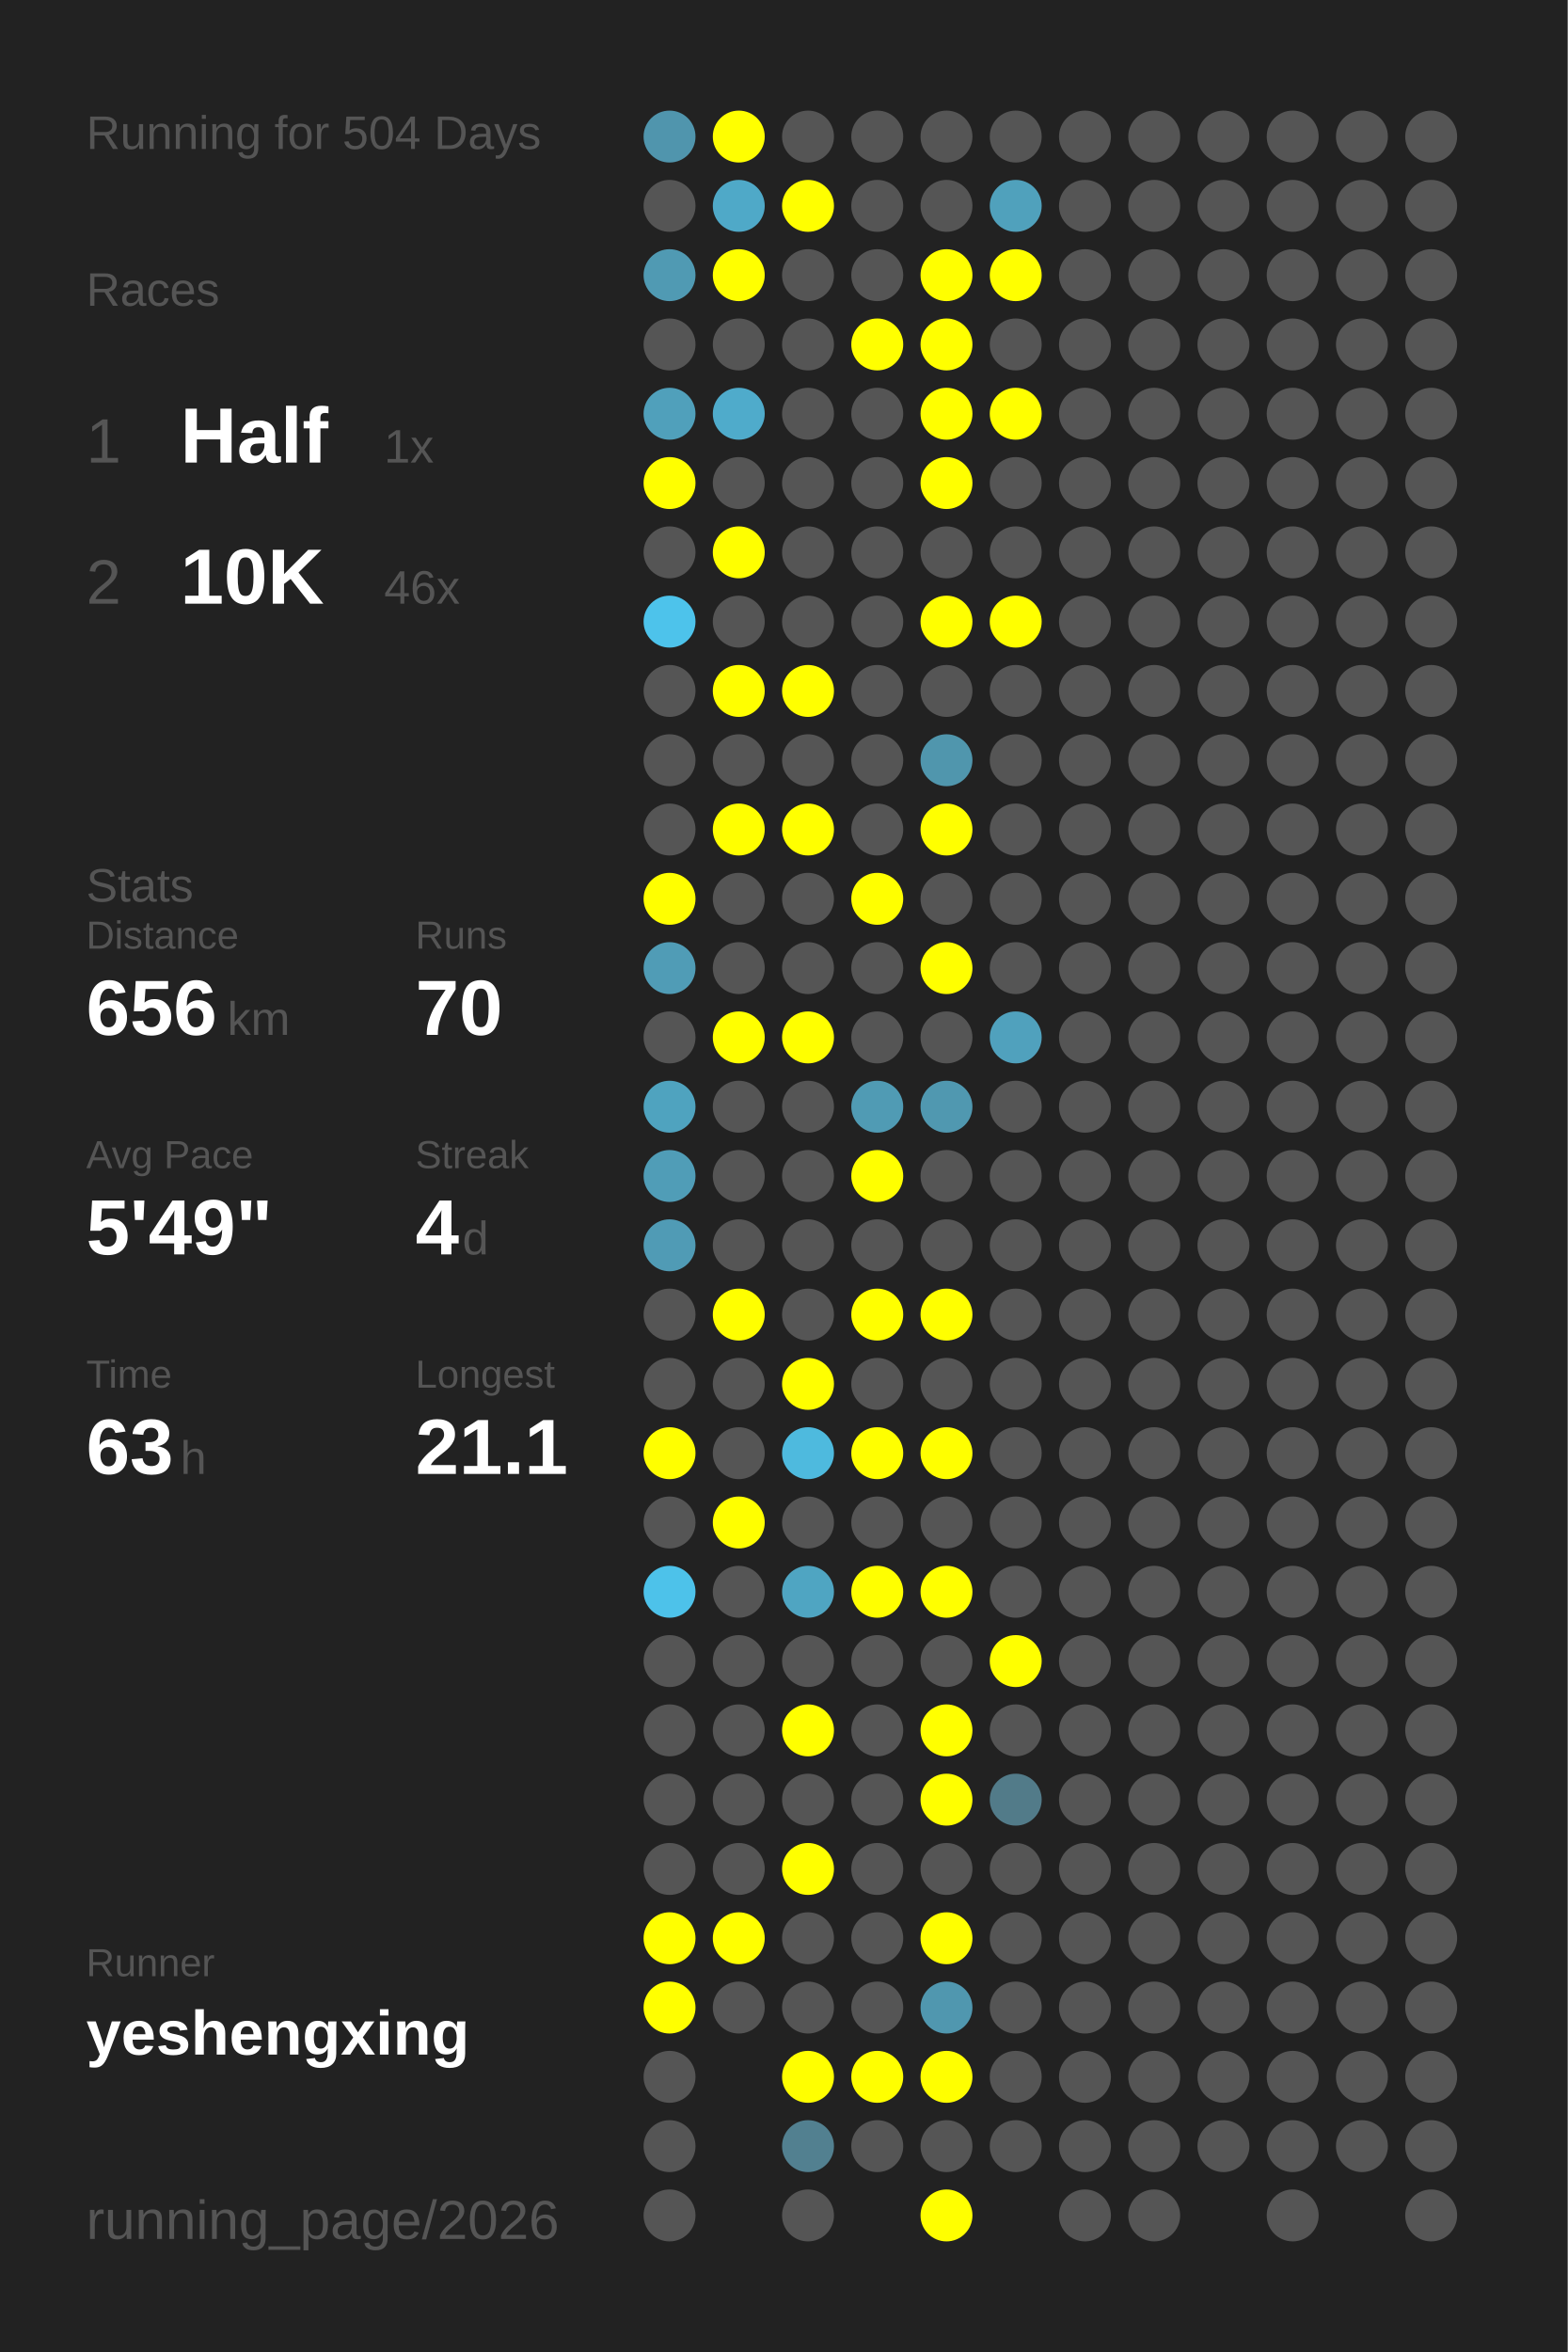
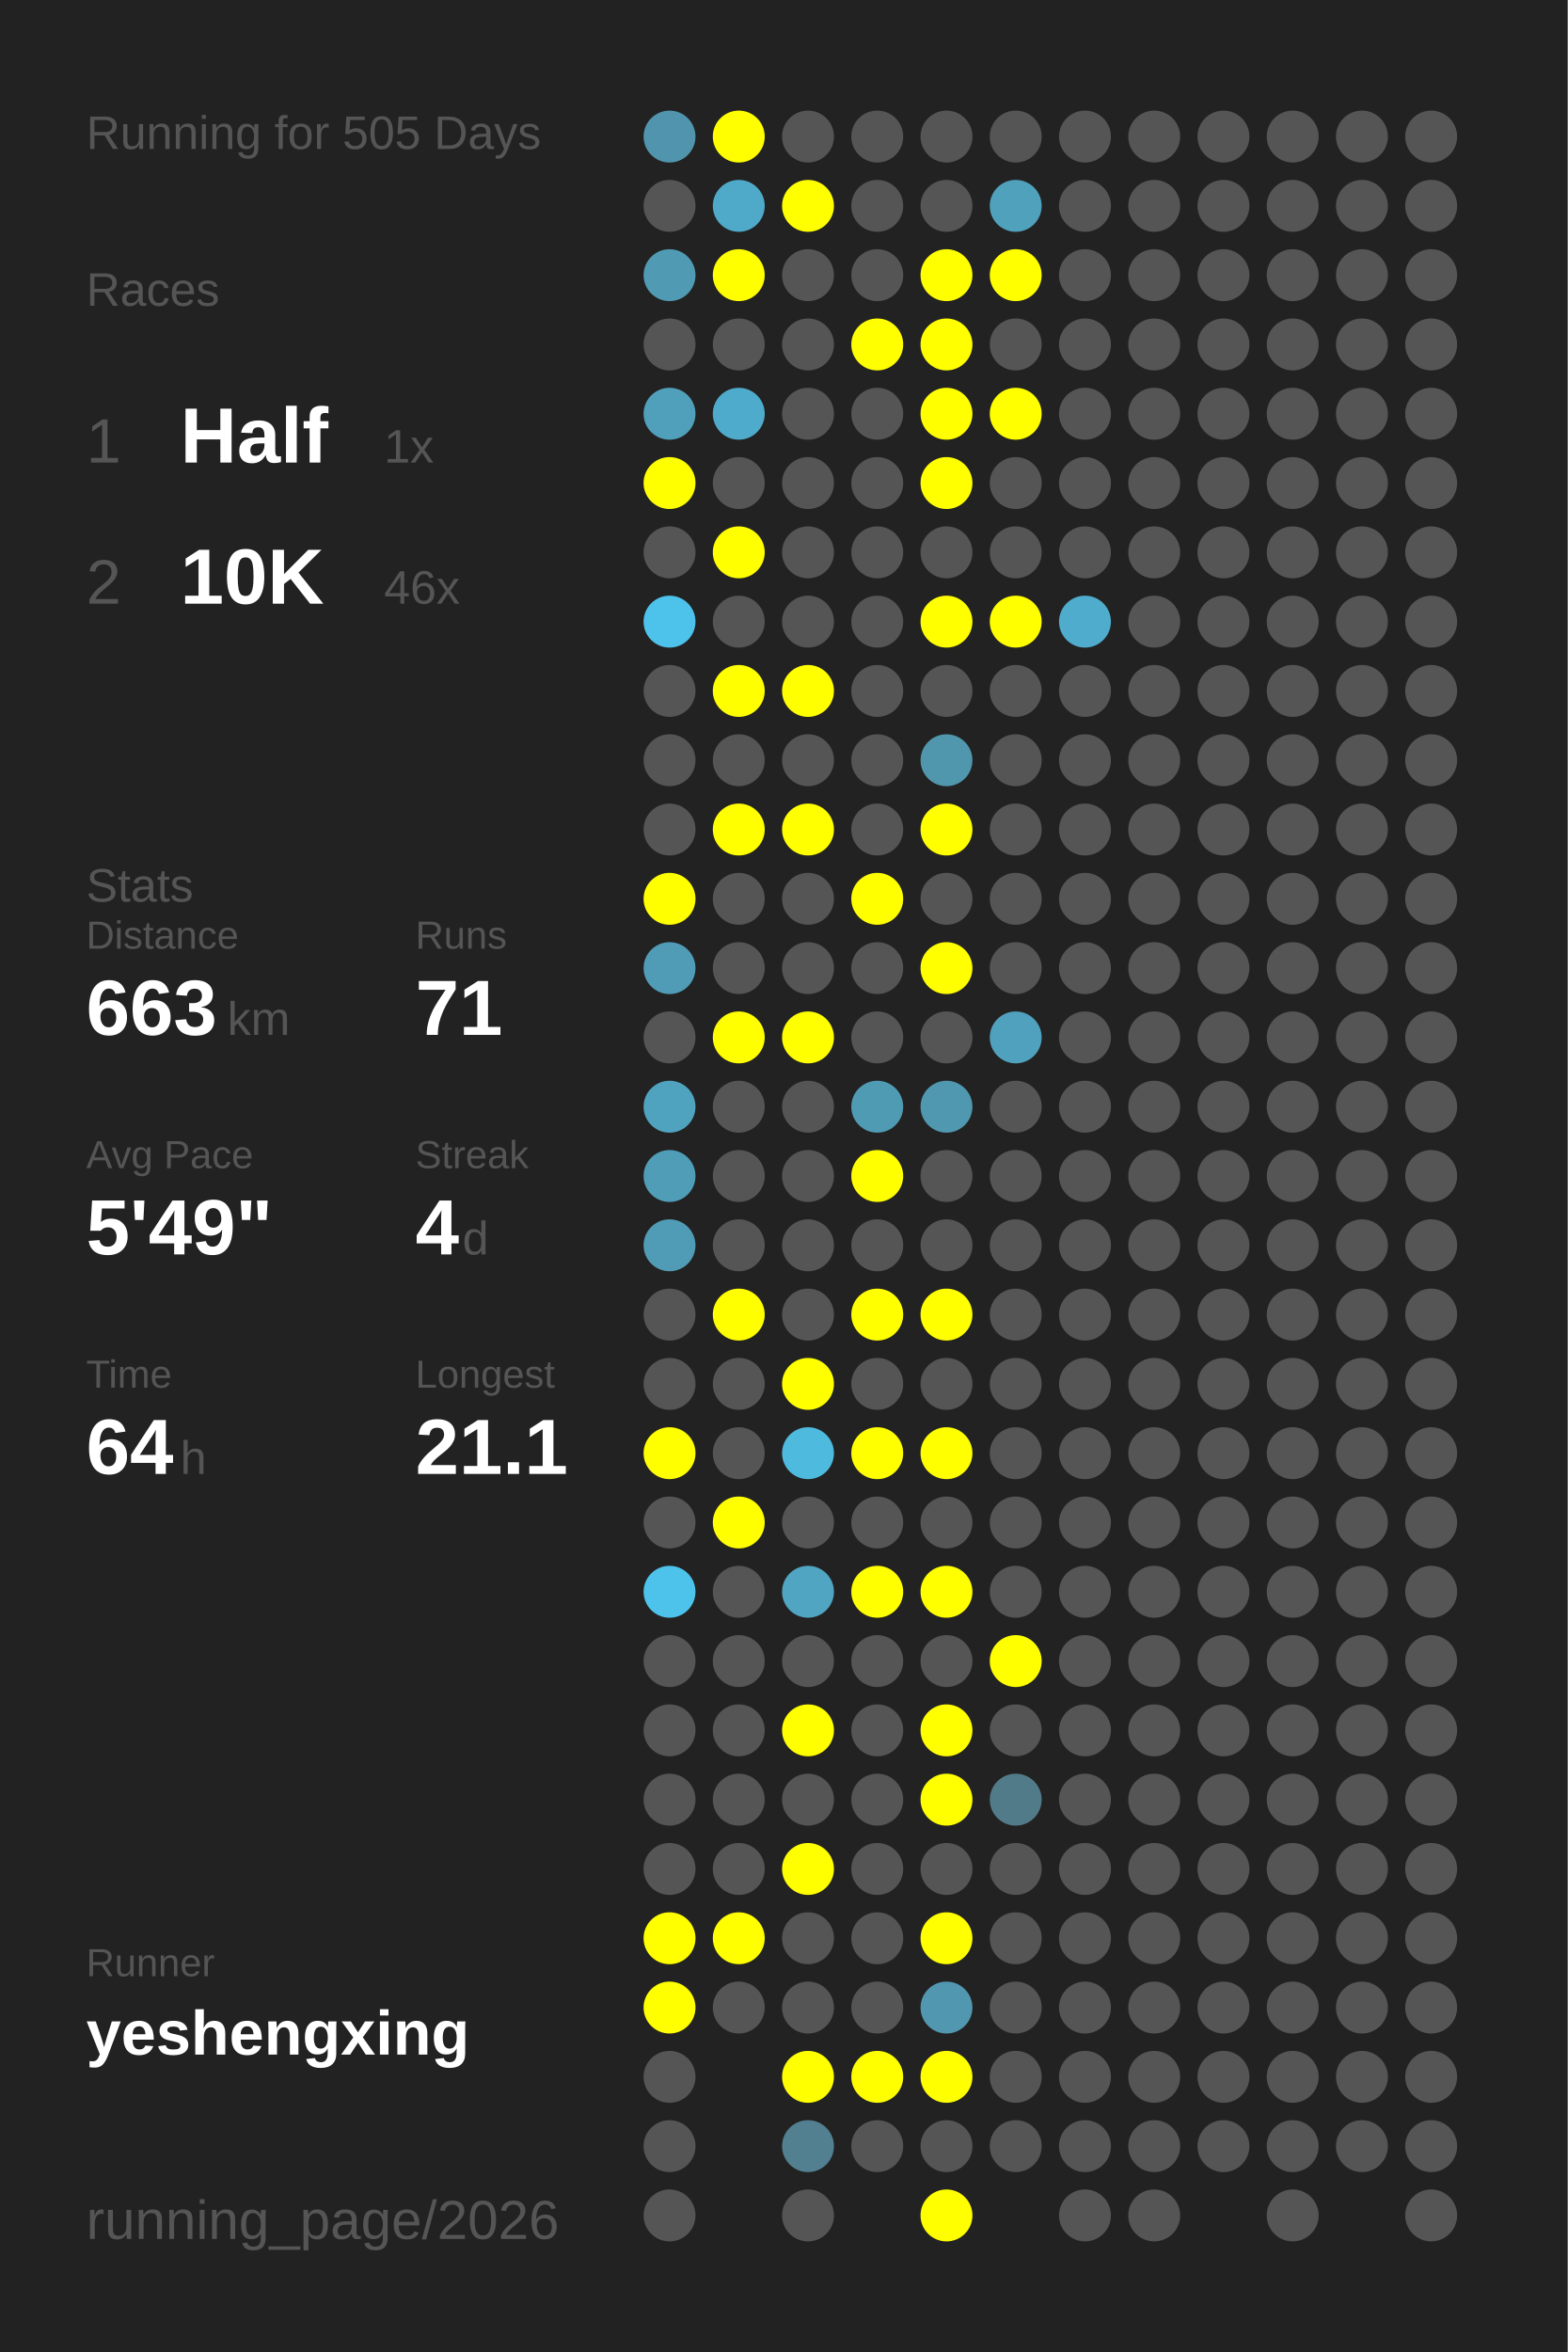
<svg xmlns="http://www.w3.org/2000/svg" baseProfile="full" height="300mm" version="1.1" viewBox="0,0,200,300" width="200mm">
  <defs />
  <rect fill="#222222" height="300" width="200" x="0" y="0" />
-   <text fill="#555555" style="font-size:6px; font-family:Arial;" x="11" y="19">Running for 504 Days</text>
+   <text fill="#555555" style="font-size:6px; font-family:Arial;" x="11" y="19">Running for 505 Days</text>
  <text fill="#555555" style="font-size:6px; font-family:Arial;" x="11" y="39">Races</text>
  <text fill="#555555" style="font-size:8px; font-family:Arial;" x="11" y="59">1</text>
  <text fill="#FFFFFF" style="font-size:10px; font-family:Arial; font-weight:bold;" x="23" y="59">Half</text>
  <text fill="#555555" style="font-size:6px; font-family:Arial;" x="49" y="59">1x</text>
  <text fill="#555555" style="font-size:8px; font-family:Arial;" x="11" y="77">2</text>
  <text fill="#FFFFFF" style="font-size:10px; font-family:Arial; font-weight:bold;" x="23" y="77">10K</text>
  <text fill="#555555" style="font-size:6px; font-family:Arial;" x="49" y="77">46x</text>
  <text fill="#555555" style="font-size:6px; font-family:Arial;" x="11" y="115">Stats</text>
  <text fill="#555555" style="font-size:5px; font-family:Arial;" x="11" y="121">Distance</text>
-   <text fill="#FFFFFF" style="font-size:10px; font-family:Arial; font-weight:bold;" x="11" y="132">656</text>
+   <text fill="#FFFFFF" style="font-size:10px; font-family:Arial; font-weight:bold;" x="11" y="132">663</text>
  <text fill="#555555" style="font-size:6px; font-family:Arial;" x="29" y="132">km</text>
  <text fill="#555555" style="font-size:5px; font-family:Arial;" x="53" y="121">Runs</text>
-   <text fill="#FFFFFF" style="font-size:10px; font-family:Arial; font-weight:bold;" x="53" y="132">70</text>
+   <text fill="#FFFFFF" style="font-size:10px; font-family:Arial; font-weight:bold;" x="53" y="132">71</text>
  <text fill="#555555" style="font-size:5px; font-family:Arial;" x="11" y="149">Avg Pace</text>
  <text fill="#FFFFFF" style="font-size:10px; font-family:Arial; font-weight:bold;" x="11" y="160">5'49"</text>
  <text fill="#555555" style="font-size:5px; font-family:Arial;" x="53" y="149">Streak</text>
  <text fill="#FFFFFF" style="font-size:10px; font-family:Arial; font-weight:bold;" x="53" y="160">4</text>
  <text fill="#555555" style="font-size:6px; font-family:Arial;" x="59" y="160">d</text>
  <text fill="#555555" style="font-size:5px; font-family:Arial;" x="11" y="177">Time</text>
-   <text fill="#FFFFFF" style="font-size:10px; font-family:Arial; font-weight:bold;" x="11" y="188">63</text>
+   <text fill="#FFFFFF" style="font-size:10px; font-family:Arial; font-weight:bold;" x="11" y="188">64</text>
  <text fill="#555555" style="font-size:6px; font-family:Arial;" x="23" y="188">h</text>
  <text fill="#555555" style="font-size:5px; font-family:Arial;" x="53" y="177">Longest</text>
  <text fill="#FFFFFF" style="font-size:10px; font-family:Arial; font-weight:bold;" x="53" y="188">21.1</text>
  <text fill="#555555" style="font-size:5px; font-family:Arial;" x="11" y="252.065">Runner</text>
  <text fill="#FFFFFF" style="font-size:8px; font-family:Arial; font-weight:bold;" x="11" y="262.065">yeshengxing</text>
  <text fill="#555555" style="font-size:7px; font-family:Arial;" x="11" y="285.581">running_page/2026</text>
  <circle cx="85.417" cy="17.419" fill="#5095ad" r="3.312" />
  <circle cx="85.417" cy="26.258" fill="#555555" r="3.312" />
  <circle cx="85.417" cy="35.097" fill="#509ab3" r="3.312" />
  <circle cx="85.417" cy="43.935" fill="#555555" r="3.312" />
  <circle cx="85.417" cy="52.774" fill="#50a0bb" r="3.312" />
  <circle cx="85.417" cy="61.613" fill="#FFFF00" r="3.312" />
  <circle cx="85.417" cy="70.452" fill="#555555" r="3.312" />
  <circle cx="85.417" cy="79.29" fill="#4dc3eb" r="3.312" />
  <circle cx="85.417" cy="88.129" fill="#555555" r="3.312" />
  <circle cx="85.417" cy="96.968" fill="#555555" r="3.312" />
  <circle cx="85.417" cy="105.806" fill="#555555" r="3.312" />
  <circle cx="85.417" cy="114.645" fill="#FFFF00" r="3.312" />
  <circle cx="85.417" cy="123.484" fill="#509cb6" r="3.312" />
  <circle cx="85.417" cy="132.323" fill="#555555" r="3.312" />
  <circle cx="85.417" cy="141.161" fill="#4fa3bf" r="3.312" />
  <circle cx="85.417" cy="150" fill="#509db7" r="3.312" />
  <circle cx="85.417" cy="158.839" fill="#509bb5" r="3.312" />
  <circle cx="85.417" cy="167.677" fill="#555555" r="3.312" />
  <circle cx="85.417" cy="176.516" fill="#555555" r="3.312" />
  <circle cx="85.417" cy="185.355" fill="#FFFF00" r="3.312" />
  <circle cx="85.417" cy="194.194" fill="#555555" r="3.312" />
  <circle cx="85.417" cy="203.032" fill="#4dc2ea" r="3.312" />
  <circle cx="85.417" cy="211.871" fill="#555555" r="3.312" />
  <circle cx="85.417" cy="220.71" fill="#555555" r="3.312" />
  <circle cx="85.417" cy="229.548" fill="#555555" r="3.312" />
  <circle cx="85.417" cy="238.387" fill="#555555" r="3.312" />
  <circle cx="85.417" cy="247.226" fill="#FFFF00" r="3.312" />
  <circle cx="85.417" cy="256.065" fill="#FFFF00" r="3.312" />
  <circle cx="85.417" cy="264.903" fill="#555555" r="3.312" />
  <circle cx="85.417" cy="273.742" fill="#555555" r="3.312" />
  <circle cx="85.417" cy="282.581" fill="#555555" r="3.312" />
  <circle cx="94.25" cy="17.419" fill="#FFFF00" r="3.312" />
  <circle cx="94.25" cy="26.258" fill="#4fa9c8" r="3.312" />
  <circle cx="94.25" cy="35.097" fill="#FFFF00" r="3.312" />
  <circle cx="94.25" cy="43.935" fill="#555555" r="3.312" />
  <circle cx="94.25" cy="52.774" fill="#4fabcb" r="3.312" />
  <circle cx="94.25" cy="61.613" fill="#555555" r="3.312" />
  <circle cx="94.25" cy="70.452" fill="#FFFF00" r="3.312" />
  <circle cx="94.25" cy="79.29" fill="#555555" r="3.312" />
  <circle cx="94.25" cy="88.129" fill="#FFFF00" r="3.312" />
  <circle cx="94.25" cy="96.968" fill="#555555" r="3.312" />
  <circle cx="94.25" cy="105.806" fill="#FFFF00" r="3.312" />
  <circle cx="94.25" cy="114.645" fill="#555555" r="3.312" />
  <circle cx="94.25" cy="123.484" fill="#555555" r="3.312" />
  <circle cx="94.25" cy="132.323" fill="#FFFF00" r="3.312" />
  <circle cx="94.25" cy="141.161" fill="#555555" r="3.312" />
  <circle cx="94.25" cy="150" fill="#555555" r="3.312" />
  <circle cx="94.25" cy="158.839" fill="#555555" r="3.312" />
  <circle cx="94.25" cy="167.677" fill="#FFFF00" r="3.312" />
  <circle cx="94.25" cy="176.516" fill="#555555" r="3.312" />
  <circle cx="94.25" cy="185.355" fill="#555555" r="3.312" />
  <circle cx="94.25" cy="194.194" fill="#FFFF00" r="3.312" />
  <circle cx="94.25" cy="203.032" fill="#555555" r="3.312" />
  <circle cx="94.25" cy="211.871" fill="#555555" r="3.312" />
  <circle cx="94.25" cy="220.71" fill="#555555" r="3.312" />
  <circle cx="94.25" cy="229.548" fill="#555555" r="3.312" />
  <circle cx="94.25" cy="238.387" fill="#555555" r="3.312" />
  <circle cx="94.25" cy="247.226" fill="#FFFF00" r="3.312" />
  <circle cx="94.25" cy="256.065" fill="#555555" r="3.312" />
  <circle cx="103.083" cy="17.419" fill="#555555" r="3.312" />
  <circle cx="103.083" cy="26.258" fill="#FFFF00" r="3.312" />
  <circle cx="103.083" cy="35.097" fill="#555555" r="3.312" />
  <circle cx="103.083" cy="43.935" fill="#555555" r="3.312" />
  <circle cx="103.083" cy="52.774" fill="#555555" r="3.312" />
  <circle cx="103.083" cy="61.613" fill="#555555" r="3.312" />
  <circle cx="103.083" cy="70.452" fill="#555555" r="3.312" />
  <circle cx="103.083" cy="79.29" fill="#555555" r="3.312" />
  <circle cx="103.083" cy="88.129" fill="#FFFF00" r="3.312" />
  <circle cx="103.083" cy="96.968" fill="#555555" r="3.312" />
  <circle cx="103.083" cy="105.806" fill="#FFFF00" r="3.312" />
  <circle cx="103.083" cy="114.645" fill="#555555" r="3.312" />
  <circle cx="103.083" cy="123.484" fill="#555555" r="3.312" />
  <circle cx="103.083" cy="132.323" fill="#FFFF00" r="3.312" />
  <circle cx="103.083" cy="141.161" fill="#555555" r="3.312" />
  <circle cx="103.083" cy="150" fill="#555555" r="3.312" />
  <circle cx="103.083" cy="158.839" fill="#555555" r="3.312" />
  <circle cx="103.083" cy="167.677" fill="#555555" r="3.312" />
  <circle cx="103.083" cy="176.516" fill="#FFFF00" r="3.312" />
  <circle cx="103.083" cy="185.355" fill="#4ebade" r="3.312" />
  <circle cx="103.083" cy="194.194" fill="#555555" r="3.312" />
  <circle cx="103.083" cy="203.032" fill="#4fa5c2" r="3.312" />
  <circle cx="103.083" cy="211.871" fill="#555555" r="3.312" />
  <circle cx="103.083" cy="220.71" fill="#FFFF00" r="3.312" />
  <circle cx="103.083" cy="229.548" fill="#555555" r="3.312" />
  <circle cx="103.083" cy="238.387" fill="#FFFF00" r="3.312" />
  <circle cx="103.083" cy="247.226" fill="#555555" r="3.312" />
  <circle cx="103.083" cy="256.065" fill="#555555" r="3.312" />
  <circle cx="103.083" cy="264.903" fill="#FFFF00" r="3.312" />
  <circle cx="103.083" cy="273.742" fill="#528090" r="3.312" />
  <circle cx="103.083" cy="282.581" fill="#555555" r="3.312" />
  <circle cx="111.917" cy="17.419" fill="#555555" r="3.312" />
  <circle cx="111.917" cy="26.258" fill="#555555" r="3.312" />
  <circle cx="111.917" cy="35.097" fill="#555555" r="3.312" />
  <circle cx="111.917" cy="43.935" fill="#FFFF00" r="3.312" />
  <circle cx="111.917" cy="52.774" fill="#555555" r="3.312" />
  <circle cx="111.917" cy="61.613" fill="#555555" r="3.312" />
  <circle cx="111.917" cy="70.452" fill="#555555" r="3.312" />
  <circle cx="111.917" cy="79.29" fill="#555555" r="3.312" />
  <circle cx="111.917" cy="88.129" fill="#555555" r="3.312" />
  <circle cx="111.917" cy="96.968" fill="#555555" r="3.312" />
  <circle cx="111.917" cy="105.806" fill="#555555" r="3.312" />
  <circle cx="111.917" cy="114.645" fill="#FFFF00" r="3.312" />
  <circle cx="111.917" cy="123.484" fill="#555555" r="3.312" />
  <circle cx="111.917" cy="132.323" fill="#555555" r="3.312" />
  <circle cx="111.917" cy="141.161" fill="#509bb4" r="3.312" />
  <circle cx="111.917" cy="150" fill="#FFFF00" r="3.312" />
  <circle cx="111.917" cy="158.839" fill="#555555" r="3.312" />
  <circle cx="111.917" cy="167.677" fill="#FFFF00" r="3.312" />
  <circle cx="111.917" cy="176.516" fill="#555555" r="3.312" />
  <circle cx="111.917" cy="185.355" fill="#FFFF00" r="3.312" />
  <circle cx="111.917" cy="194.194" fill="#555555" r="3.312" />
  <circle cx="111.917" cy="203.032" fill="#FFFF00" r="3.312" />
  <circle cx="111.917" cy="211.871" fill="#555555" r="3.312" />
  <circle cx="111.917" cy="220.71" fill="#555555" r="3.312" />
  <circle cx="111.917" cy="229.548" fill="#555555" r="3.312" />
  <circle cx="111.917" cy="238.387" fill="#555555" r="3.312" />
  <circle cx="111.917" cy="247.226" fill="#555555" r="3.312" />
  <circle cx="111.917" cy="256.065" fill="#555555" r="3.312" />
  <circle cx="111.917" cy="264.903" fill="#FFFF00" r="3.312" />
  <circle cx="111.917" cy="273.742" fill="#555555" r="3.312" />
  <circle cx="120.75" cy="17.419" fill="#555555" r="3.312" />
  <circle cx="120.75" cy="26.258" fill="#555555" r="3.312" />
  <circle cx="120.75" cy="35.097" fill="#FFFF00" r="3.312" />
  <circle cx="120.75" cy="43.935" fill="#FFFF00" r="3.312" />
  <circle cx="120.75" cy="52.774" fill="#FFFF00" r="3.312" />
  <circle cx="120.75" cy="61.613" fill="#FFFF00" r="3.312" />
  <circle cx="120.75" cy="70.452" fill="#555555" r="3.312" />
  <circle cx="120.75" cy="79.29" fill="#FFFF00" r="3.312" />
  <circle cx="120.75" cy="88.129" fill="#555555" r="3.312" />
  <circle cx="120.75" cy="96.968" fill="#5096ad" r="3.312" />
  <circle cx="120.75" cy="105.806" fill="#FFFF00" r="3.312" />
  <circle cx="120.75" cy="114.645" fill="#555555" r="3.312" />
  <circle cx="120.75" cy="123.484" fill="#FFFF00" r="3.312" />
  <circle cx="120.75" cy="132.323" fill="#555555" r="3.312" />
  <circle cx="120.75" cy="141.161" fill="#5098b0" r="3.312" />
  <circle cx="120.75" cy="150" fill="#555555" r="3.312" />
  <circle cx="120.75" cy="158.839" fill="#555555" r="3.312" />
  <circle cx="120.75" cy="167.677" fill="#FFFF00" r="3.312" />
  <circle cx="120.75" cy="176.516" fill="#555555" r="3.312" />
  <circle cx="120.75" cy="185.355" fill="#FFFF00" r="3.312" />
  <circle cx="120.75" cy="194.194" fill="#555555" r="3.312" />
  <circle cx="120.75" cy="203.032" fill="#FFFF00" r="3.312" />
  <circle cx="120.75" cy="211.871" fill="#555555" r="3.312" />
  <circle cx="120.75" cy="220.71" fill="#FFFF00" r="3.312" />
  <circle cx="120.75" cy="229.548" fill="#FFFF00" r="3.312" />
  <circle cx="120.75" cy="238.387" fill="#555555" r="3.312" />
  <circle cx="120.75" cy="247.226" fill="#FFFF00" r="3.312" />
  <circle cx="120.75" cy="256.065" fill="#5097af" r="3.312" />
  <circle cx="120.75" cy="264.903" fill="#FFFF00" r="3.312" />
  <circle cx="120.75" cy="273.742" fill="#555555" r="3.312" />
  <circle cx="120.75" cy="282.581" fill="#FFFF00" r="3.312" />
  <circle cx="129.583" cy="17.419" fill="#555555" r="3.312" />
  <circle cx="129.583" cy="26.258" fill="#50a1bc" r="3.312" />
  <circle cx="129.583" cy="35.097" fill="#FFFF00" r="3.312" />
  <circle cx="129.583" cy="43.935" fill="#555555" r="3.312" />
  <circle cx="129.583" cy="52.774" fill="#FFFF00" r="3.312" />
  <circle cx="129.583" cy="61.613" fill="#555555" r="3.312" />
  <circle cx="129.583" cy="70.452" fill="#555555" r="3.312" />
  <circle cx="129.583" cy="79.29" fill="#FFFF00" r="3.312" />
  <circle cx="129.583" cy="88.129" fill="#555555" r="3.312" />
  <circle cx="129.583" cy="96.968" fill="#555555" r="3.312" />
  <circle cx="129.583" cy="105.806" fill="#555555" r="3.312" />
  <circle cx="129.583" cy="114.645" fill="#555555" r="3.312" />
  <circle cx="129.583" cy="123.484" fill="#555555" r="3.312" />
  <circle cx="129.583" cy="132.323" fill="#50a1bd" r="3.312" />
  <circle cx="129.583" cy="141.161" fill="#555555" r="3.312" />
  <circle cx="129.583" cy="150" fill="#555555" r="3.312" />
  <circle cx="129.583" cy="158.839" fill="#555555" r="3.312" />
  <circle cx="129.583" cy="167.677" fill="#555555" r="3.312" />
  <circle cx="129.583" cy="176.516" fill="#555555" r="3.312" />
  <circle cx="129.583" cy="185.355" fill="#555555" r="3.312" />
  <circle cx="129.583" cy="194.194" fill="#555555" r="3.312" />
  <circle cx="129.583" cy="203.032" fill="#555555" r="3.312" />
  <circle cx="129.583" cy="211.871" fill="#FFFF00" r="3.312" />
  <circle cx="129.583" cy="220.71" fill="#555555" r="3.312" />
  <circle cx="129.583" cy="229.548" fill="#527b89" r="3.312" />
  <circle cx="129.583" cy="238.387" fill="#555555" r="3.312" />
  <circle cx="129.583" cy="247.226" fill="#555555" r="3.312" />
  <circle cx="129.583" cy="256.065" fill="#555555" r="3.312" />
  <circle cx="129.583" cy="264.903" fill="#555555" r="3.312" />
  <circle cx="129.583" cy="273.742" fill="#555555" r="3.312" />
  <circle cx="138.417" cy="17.419" fill="#555555" r="3.312" />
  <circle cx="138.417" cy="26.258" fill="#555555" r="3.312" />
  <circle cx="138.417" cy="35.097" fill="#555555" r="3.312" />
  <circle cx="138.417" cy="43.935" fill="#555555" r="3.312" />
  <circle cx="138.417" cy="52.774" fill="#555555" r="3.312" />
  <circle cx="138.417" cy="61.613" fill="#555555" r="3.312" />
  <circle cx="138.417" cy="70.452" fill="#555555" r="3.312" />
-   <circle cx="138.417" cy="79.29" fill="#555555" r="3.312" />
+   <circle cx="138.417" cy="79.29" fill="#4faccc" r="3.312" />
  <circle cx="138.417" cy="88.129" fill="#555555" r="3.312" />
  <circle cx="138.417" cy="96.968" fill="#555555" r="3.312" />
  <circle cx="138.417" cy="105.806" fill="#555555" r="3.312" />
  <circle cx="138.417" cy="114.645" fill="#555555" r="3.312" />
  <circle cx="138.417" cy="123.484" fill="#555555" r="3.312" />
  <circle cx="138.417" cy="132.323" fill="#555555" r="3.312" />
  <circle cx="138.417" cy="141.161" fill="#555555" r="3.312" />
  <circle cx="138.417" cy="150" fill="#555555" r="3.312" />
  <circle cx="138.417" cy="158.839" fill="#555555" r="3.312" />
  <circle cx="138.417" cy="167.677" fill="#555555" r="3.312" />
  <circle cx="138.417" cy="176.516" fill="#555555" r="3.312" />
  <circle cx="138.417" cy="185.355" fill="#555555" r="3.312" />
  <circle cx="138.417" cy="194.194" fill="#555555" r="3.312" />
  <circle cx="138.417" cy="203.032" fill="#555555" r="3.312" />
  <circle cx="138.417" cy="211.871" fill="#555555" r="3.312" />
  <circle cx="138.417" cy="220.71" fill="#555555" r="3.312" />
  <circle cx="138.417" cy="229.548" fill="#555555" r="3.312" />
  <circle cx="138.417" cy="238.387" fill="#555555" r="3.312" />
  <circle cx="138.417" cy="247.226" fill="#555555" r="3.312" />
  <circle cx="138.417" cy="256.065" fill="#555555" r="3.312" />
  <circle cx="138.417" cy="264.903" fill="#555555" r="3.312" />
  <circle cx="138.417" cy="273.742" fill="#555555" r="3.312" />
  <circle cx="138.417" cy="282.581" fill="#555555" r="3.312" />
  <circle cx="147.25" cy="17.419" fill="#555555" r="3.312" />
  <circle cx="147.25" cy="26.258" fill="#555555" r="3.312" />
  <circle cx="147.25" cy="35.097" fill="#555555" r="3.312" />
  <circle cx="147.25" cy="43.935" fill="#555555" r="3.312" />
  <circle cx="147.25" cy="52.774" fill="#555555" r="3.312" />
  <circle cx="147.25" cy="61.613" fill="#555555" r="3.312" />
  <circle cx="147.25" cy="70.452" fill="#555555" r="3.312" />
  <circle cx="147.25" cy="79.29" fill="#555555" r="3.312" />
  <circle cx="147.25" cy="88.129" fill="#555555" r="3.312" />
  <circle cx="147.25" cy="96.968" fill="#555555" r="3.312" />
  <circle cx="147.25" cy="105.806" fill="#555555" r="3.312" />
  <circle cx="147.25" cy="114.645" fill="#555555" r="3.312" />
  <circle cx="147.25" cy="123.484" fill="#555555" r="3.312" />
  <circle cx="147.25" cy="132.323" fill="#555555" r="3.312" />
  <circle cx="147.25" cy="141.161" fill="#555555" r="3.312" />
  <circle cx="147.25" cy="150" fill="#555555" r="3.312" />
  <circle cx="147.25" cy="158.839" fill="#555555" r="3.312" />
  <circle cx="147.25" cy="167.677" fill="#555555" r="3.312" />
  <circle cx="147.25" cy="176.516" fill="#555555" r="3.312" />
  <circle cx="147.25" cy="185.355" fill="#555555" r="3.312" />
  <circle cx="147.25" cy="194.194" fill="#555555" r="3.312" />
  <circle cx="147.25" cy="203.032" fill="#555555" r="3.312" />
  <circle cx="147.25" cy="211.871" fill="#555555" r="3.312" />
  <circle cx="147.25" cy="220.71" fill="#555555" r="3.312" />
  <circle cx="147.25" cy="229.548" fill="#555555" r="3.312" />
  <circle cx="147.25" cy="238.387" fill="#555555" r="3.312" />
  <circle cx="147.25" cy="247.226" fill="#555555" r="3.312" />
  <circle cx="147.25" cy="256.065" fill="#555555" r="3.312" />
  <circle cx="147.25" cy="264.903" fill="#555555" r="3.312" />
  <circle cx="147.25" cy="273.742" fill="#555555" r="3.312" />
  <circle cx="147.25" cy="282.581" fill="#555555" r="3.312" />
  <circle cx="156.083" cy="17.419" fill="#555555" r="3.312" />
  <circle cx="156.083" cy="26.258" fill="#555555" r="3.312" />
  <circle cx="156.083" cy="35.097" fill="#555555" r="3.312" />
  <circle cx="156.083" cy="43.935" fill="#555555" r="3.312" />
  <circle cx="156.083" cy="52.774" fill="#555555" r="3.312" />
  <circle cx="156.083" cy="61.613" fill="#555555" r="3.312" />
  <circle cx="156.083" cy="70.452" fill="#555555" r="3.312" />
  <circle cx="156.083" cy="79.29" fill="#555555" r="3.312" />
  <circle cx="156.083" cy="88.129" fill="#555555" r="3.312" />
  <circle cx="156.083" cy="96.968" fill="#555555" r="3.312" />
  <circle cx="156.083" cy="105.806" fill="#555555" r="3.312" />
  <circle cx="156.083" cy="114.645" fill="#555555" r="3.312" />
  <circle cx="156.083" cy="123.484" fill="#555555" r="3.312" />
  <circle cx="156.083" cy="132.323" fill="#555555" r="3.312" />
  <circle cx="156.083" cy="141.161" fill="#555555" r="3.312" />
  <circle cx="156.083" cy="150" fill="#555555" r="3.312" />
  <circle cx="156.083" cy="158.839" fill="#555555" r="3.312" />
  <circle cx="156.083" cy="167.677" fill="#555555" r="3.312" />
  <circle cx="156.083" cy="176.516" fill="#555555" r="3.312" />
  <circle cx="156.083" cy="185.355" fill="#555555" r="3.312" />
  <circle cx="156.083" cy="194.194" fill="#555555" r="3.312" />
  <circle cx="156.083" cy="203.032" fill="#555555" r="3.312" />
  <circle cx="156.083" cy="211.871" fill="#555555" r="3.312" />
  <circle cx="156.083" cy="220.71" fill="#555555" r="3.312" />
  <circle cx="156.083" cy="229.548" fill="#555555" r="3.312" />
  <circle cx="156.083" cy="238.387" fill="#555555" r="3.312" />
  <circle cx="156.083" cy="247.226" fill="#555555" r="3.312" />
  <circle cx="156.083" cy="256.065" fill="#555555" r="3.312" />
  <circle cx="156.083" cy="264.903" fill="#555555" r="3.312" />
  <circle cx="156.083" cy="273.742" fill="#555555" r="3.312" />
  <circle cx="164.917" cy="17.419" fill="#555555" r="3.312" />
  <circle cx="164.917" cy="26.258" fill="#555555" r="3.312" />
  <circle cx="164.917" cy="35.097" fill="#555555" r="3.312" />
  <circle cx="164.917" cy="43.935" fill="#555555" r="3.312" />
  <circle cx="164.917" cy="52.774" fill="#555555" r="3.312" />
  <circle cx="164.917" cy="61.613" fill="#555555" r="3.312" />
  <circle cx="164.917" cy="70.452" fill="#555555" r="3.312" />
  <circle cx="164.917" cy="79.29" fill="#555555" r="3.312" />
  <circle cx="164.917" cy="88.129" fill="#555555" r="3.312" />
  <circle cx="164.917" cy="96.968" fill="#555555" r="3.312" />
  <circle cx="164.917" cy="105.806" fill="#555555" r="3.312" />
  <circle cx="164.917" cy="114.645" fill="#555555" r="3.312" />
  <circle cx="164.917" cy="123.484" fill="#555555" r="3.312" />
  <circle cx="164.917" cy="132.323" fill="#555555" r="3.312" />
  <circle cx="164.917" cy="141.161" fill="#555555" r="3.312" />
  <circle cx="164.917" cy="150" fill="#555555" r="3.312" />
  <circle cx="164.917" cy="158.839" fill="#555555" r="3.312" />
  <circle cx="164.917" cy="167.677" fill="#555555" r="3.312" />
  <circle cx="164.917" cy="176.516" fill="#555555" r="3.312" />
  <circle cx="164.917" cy="185.355" fill="#555555" r="3.312" />
  <circle cx="164.917" cy="194.194" fill="#555555" r="3.312" />
  <circle cx="164.917" cy="203.032" fill="#555555" r="3.312" />
  <circle cx="164.917" cy="211.871" fill="#555555" r="3.312" />
  <circle cx="164.917" cy="220.71" fill="#555555" r="3.312" />
  <circle cx="164.917" cy="229.548" fill="#555555" r="3.312" />
  <circle cx="164.917" cy="238.387" fill="#555555" r="3.312" />
  <circle cx="164.917" cy="247.226" fill="#555555" r="3.312" />
  <circle cx="164.917" cy="256.065" fill="#555555" r="3.312" />
  <circle cx="164.917" cy="264.903" fill="#555555" r="3.312" />
  <circle cx="164.917" cy="273.742" fill="#555555" r="3.312" />
  <circle cx="164.917" cy="282.581" fill="#555555" r="3.312" />
  <circle cx="173.75" cy="17.419" fill="#555555" r="3.312" />
  <circle cx="173.75" cy="26.258" fill="#555555" r="3.312" />
  <circle cx="173.75" cy="35.097" fill="#555555" r="3.312" />
  <circle cx="173.75" cy="43.935" fill="#555555" r="3.312" />
  <circle cx="173.75" cy="52.774" fill="#555555" r="3.312" />
  <circle cx="173.75" cy="61.613" fill="#555555" r="3.312" />
  <circle cx="173.75" cy="70.452" fill="#555555" r="3.312" />
  <circle cx="173.75" cy="79.29" fill="#555555" r="3.312" />
  <circle cx="173.75" cy="88.129" fill="#555555" r="3.312" />
  <circle cx="173.75" cy="96.968" fill="#555555" r="3.312" />
  <circle cx="173.75" cy="105.806" fill="#555555" r="3.312" />
  <circle cx="173.75" cy="114.645" fill="#555555" r="3.312" />
  <circle cx="173.75" cy="123.484" fill="#555555" r="3.312" />
  <circle cx="173.75" cy="132.323" fill="#555555" r="3.312" />
  <circle cx="173.75" cy="141.161" fill="#555555" r="3.312" />
  <circle cx="173.75" cy="150" fill="#555555" r="3.312" />
  <circle cx="173.75" cy="158.839" fill="#555555" r="3.312" />
  <circle cx="173.75" cy="167.677" fill="#555555" r="3.312" />
  <circle cx="173.75" cy="176.516" fill="#555555" r="3.312" />
  <circle cx="173.75" cy="185.355" fill="#555555" r="3.312" />
  <circle cx="173.75" cy="194.194" fill="#555555" r="3.312" />
  <circle cx="173.75" cy="203.032" fill="#555555" r="3.312" />
  <circle cx="173.75" cy="211.871" fill="#555555" r="3.312" />
  <circle cx="173.75" cy="220.71" fill="#555555" r="3.312" />
  <circle cx="173.75" cy="229.548" fill="#555555" r="3.312" />
  <circle cx="173.75" cy="238.387" fill="#555555" r="3.312" />
  <circle cx="173.75" cy="247.226" fill="#555555" r="3.312" />
  <circle cx="173.75" cy="256.065" fill="#555555" r="3.312" />
  <circle cx="173.75" cy="264.903" fill="#555555" r="3.312" />
  <circle cx="173.75" cy="273.742" fill="#555555" r="3.312" />
  <circle cx="182.583" cy="17.419" fill="#555555" r="3.312" />
  <circle cx="182.583" cy="26.258" fill="#555555" r="3.312" />
  <circle cx="182.583" cy="35.097" fill="#555555" r="3.312" />
  <circle cx="182.583" cy="43.935" fill="#555555" r="3.312" />
  <circle cx="182.583" cy="52.774" fill="#555555" r="3.312" />
  <circle cx="182.583" cy="61.613" fill="#555555" r="3.312" />
  <circle cx="182.583" cy="70.452" fill="#555555" r="3.312" />
  <circle cx="182.583" cy="79.29" fill="#555555" r="3.312" />
  <circle cx="182.583" cy="88.129" fill="#555555" r="3.312" />
  <circle cx="182.583" cy="96.968" fill="#555555" r="3.312" />
  <circle cx="182.583" cy="105.806" fill="#555555" r="3.312" />
  <circle cx="182.583" cy="114.645" fill="#555555" r="3.312" />
  <circle cx="182.583" cy="123.484" fill="#555555" r="3.312" />
  <circle cx="182.583" cy="132.323" fill="#555555" r="3.312" />
  <circle cx="182.583" cy="141.161" fill="#555555" r="3.312" />
  <circle cx="182.583" cy="150" fill="#555555" r="3.312" />
  <circle cx="182.583" cy="158.839" fill="#555555" r="3.312" />
  <circle cx="182.583" cy="167.677" fill="#555555" r="3.312" />
  <circle cx="182.583" cy="176.516" fill="#555555" r="3.312" />
  <circle cx="182.583" cy="185.355" fill="#555555" r="3.312" />
  <circle cx="182.583" cy="194.194" fill="#555555" r="3.312" />
  <circle cx="182.583" cy="203.032" fill="#555555" r="3.312" />
  <circle cx="182.583" cy="211.871" fill="#555555" r="3.312" />
  <circle cx="182.583" cy="220.71" fill="#555555" r="3.312" />
  <circle cx="182.583" cy="229.548" fill="#555555" r="3.312" />
  <circle cx="182.583" cy="238.387" fill="#555555" r="3.312" />
  <circle cx="182.583" cy="247.226" fill="#555555" r="3.312" />
  <circle cx="182.583" cy="256.065" fill="#555555" r="3.312" />
  <circle cx="182.583" cy="264.903" fill="#555555" r="3.312" />
  <circle cx="182.583" cy="273.742" fill="#555555" r="3.312" />
  <circle cx="182.583" cy="282.581" fill="#555555" r="3.312" />
</svg>
